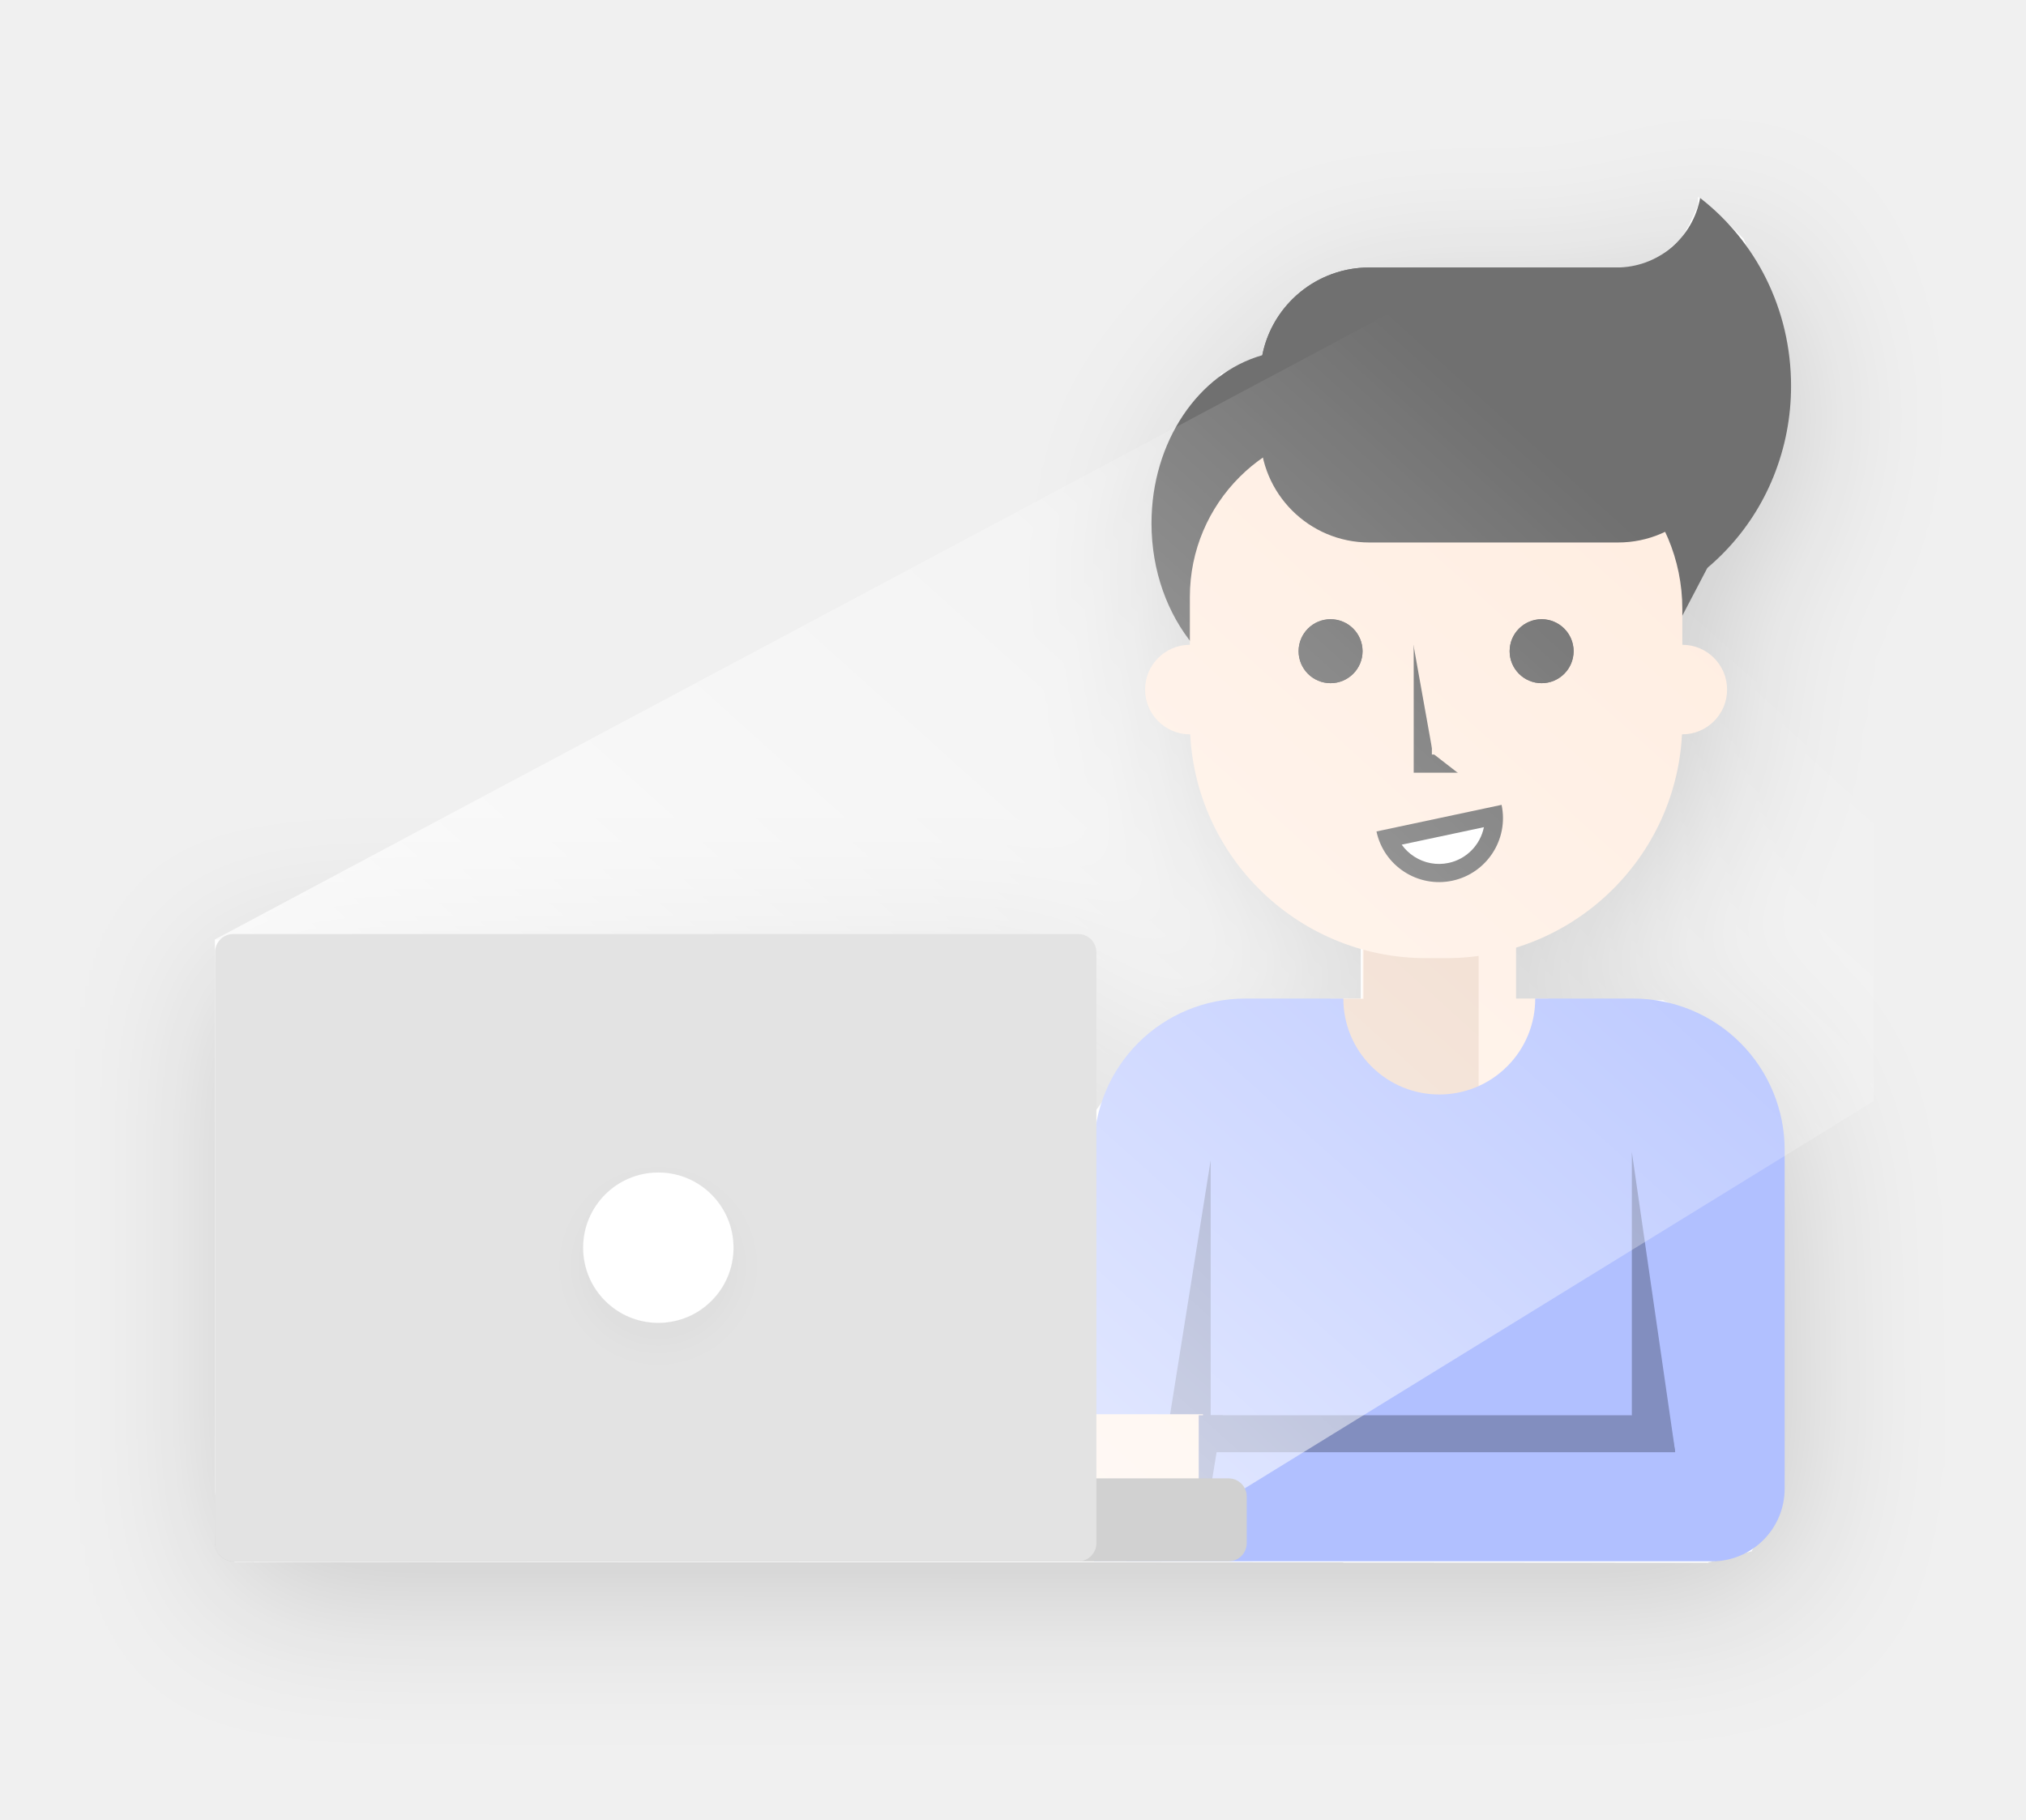
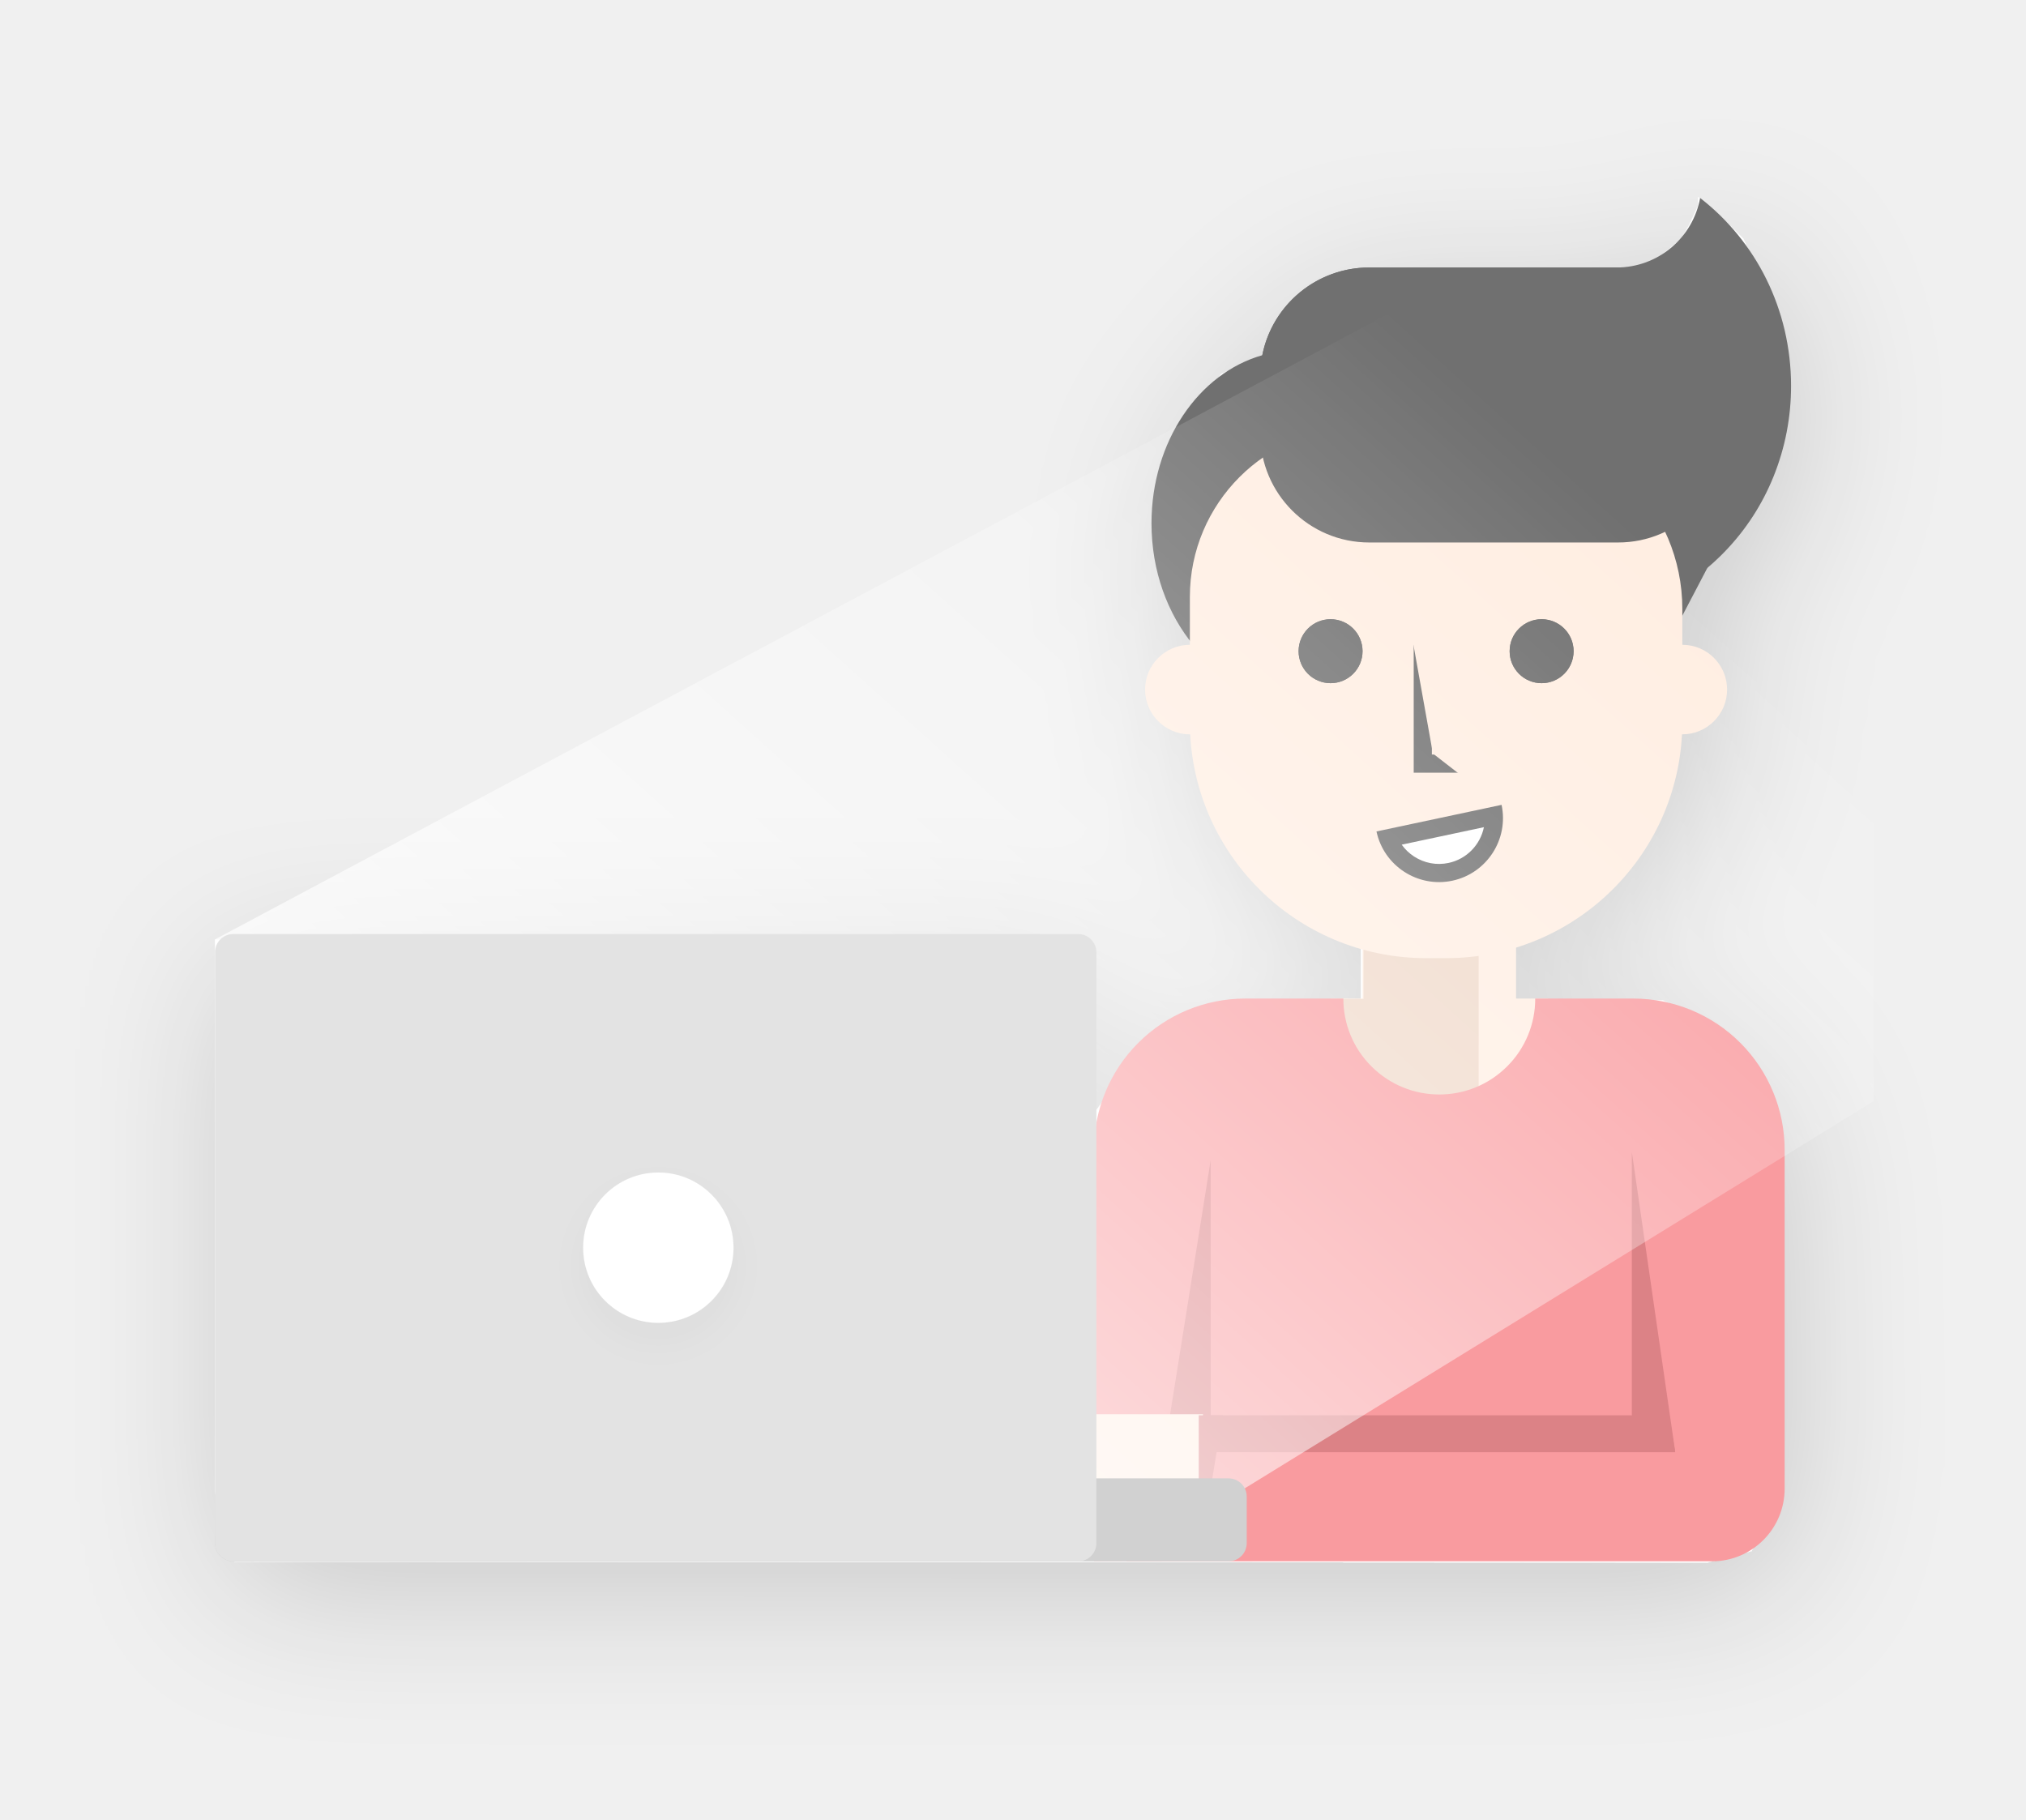
<svg xmlns="http://www.w3.org/2000/svg" viewBox="4741.5 255.227 334.464 300.48">
  <defs>
    <style>
      .cls-1, .cls-9 {
        fill: #fff;
      }

      .cls-10, .cls-2 {
        fill: #ffeee2;
      }

      .cls-3 {
        fill: #efd8c8;
      }

      .cls-16, .cls-4, .cls-7, .cls-8 {
        fill: #707070;
      }

      .cls-10, .cls-4, .cls-8 {
        stroke: #707070;
      }

      .cls-5 {
-         fill: #b1c0ff;
+         fill: #F99B9F;
      }

      .cls-6 {
-         fill: #828ebf;
+         fill: #DC8286;
      }

      .cls-10, .cls-8 {
        stroke-width: 3px;
      }

      .cls-11 {
        fill: url(#linear-gradient);
      }

      .cls-12 {
        fill: #d1d1d1;
      }

      .cls-13 {
        fill: #e3e3e3;
      }

      .cls-14, .cls-16 {
        stroke: none;
      }

      .cls-15 {
        fill: none;
      }

      .cls-17 {
        filter: url(#Ellipse_2);
      }

      .cls-18 {
        filter: url(#Tracé_14);
      }
    </style>
    <filter id="Tracé_14" x="4741.5" y="255.227" width="334.464" height="300.48" filterUnits="userSpaceOnUse">
      <feOffset dx="2" dy="5" input="SourceAlpha" />
      <feGaussianBlur stdDeviation="12.5" result="blur" />
      <feFlood flood-opacity="0.161" />
      <feComposite operator="in" in2="blur" />
      <feComposite in="SourceGraphic" />
    </filter>
    <linearGradient id="linear-gradient" x1="1" y1="0.991" x2="0.234" y2="0.151" gradientUnits="objectBoundingBox">
      <stop offset="0" stop-color="#fff" />
      <stop offset="1" stop-color="#fff" stop-opacity="0" />
    </linearGradient>
    <filter id="Ellipse_2" x="4828.766" y="442.81" width="42.82" height="42.82" filterUnits="userSpaceOnUse">
      <feOffset dy="3" input="SourceAlpha" />
      <feGaussianBlur stdDeviation="3" result="blur-2" />
      <feFlood flood-opacity="0.031" />
      <feComposite operator="in" in2="blur-2" />
      <feComposite in="SourceGraphic" />
    </filter>
  </defs>
  <g id="Groupe_12" data-name="Groupe 12" transform="translate(3980)">
    <g class="cls-18" transform="matrix(1, 0, 0, 1, -3980, 0)">
      <path id="Tracé_14-2" data-name="Tracé 14" class="cls-1" d="M4781,508.8V410.344h144.521v29.509l5.672-7.815,6.386-5.79,7.717-4.1h24.875v-11.8h-3.706l-2.878-4.575h-4.994l-5.268-5.021-3.257-6.5-4.772-8.3-2.656-8.887V362.141l-5.061-9.8v-15.17l5.061-13.458,4.477-6.771,7.087-2.833,3.693-7.837,2.637-3,3.61-2.206,5.135-1.538h4.833l39.473.667,4.6-1.487,4.871-4.037,1.263-2.244,1.5-3.21v-1.486l5.261,4.7,2.257,2.244,1.739,4.037.961,2.965,1.64,2.579,1.63,5.331,1.155,5.076v7.954l-1.155,3.865v3.035l-1.63,4.194-1.64,3.463-.961,1.722-2.2,2.728-1.145,1.392-2,1.689-1.453,1.223-.632,1.235-1.833,2.275-.834,2.9-1.932,3.126-.563,6.678h2.5l1.808.963,1.491,1.942.96,1.342.493,1.266v4.209l-.493.5-.96.978-.632.61-.859.721h-.974l-2.053,1.075h-.714l-.563,3.14-.788,3.421-1.695,5.555-.586,1.692-1.205,2.57-.587,2.121-2.885,3.577-8.98,8.869-4.385,1.9-2.945,1.751-3.557.938v9.1h25.131l5.813,2.777,3.425,2.093,2.544,3.465,5.453,5.69,1.593,5.45.969,59.568-1.752,5.794-3.393,6.1-7.266,1.887-243.192-.145-1.624-2.647Z" transform="translate(-4)" />
    </g>
    <g id="Groupe_9" data-name="Groupe 9" transform="translate(-4)">
      <g id="Groupe_8" data-name="Groupe 8">
        <rect id="Rectangle_40" data-name="Rectangle 40" class="cls-2" width="25.339" height="33.786" transform="translate(990.437 397.916)" />
        <ellipse id="Ellipse_3" data-name="Ellipse 3" class="cls-2" cx="7.391" cy="7.391" rx="7.391" ry="7.391" transform="translate(954.539 361.684)" />
        <rect id="Rectangle_47" data-name="Rectangle 47" class="cls-2" width="35.898" height="25.339" transform="translate(985.158 420.089)" />
        <path id="Tracé_13" data-name="Tracé 13" class="cls-3" d="M0,0H19V31.558H0L-5.279,14.221H0Z" transform="translate(990.604 405.921)" />
        <path id="Tracé_3" data-name="Tracé 3" class="cls-4" d="M4784.929,366.083l14.433-27.573-18.178,2.089Z" transform="translate(-3741.985 -9.739)" />
        <path id="Soustraction_3" data-name="Soustraction 3" class="cls-5" d="M102.028,92.912H0V25A24.98,24.98,0,0,1,25,0H41.177a15.733,15.733,0,0,0,4.639,11.2,15.837,15.837,0,0,0,22.4,0A15.734,15.734,0,0,0,72.851,0H89.028a24.98,24.98,0,0,1,25,25V80.912a12,12,0,0,1-12,12Z" transform="translate(946.092 420.088)" />
        <path id="Tracé_9" data-name="Tracé 9" class="cls-6" d="M0,0H0L7.156,49.462,0,43.456Z" transform="translate(1034.893 445.428)" />
        <path id="Tracé_10" data-name="Tracé 10" class="cls-6" d="M8.886,0h0L0,55.67H8.886Z" transform="translate(956.481 446.772)" />
        <path id="Tracé_11" data-name="Tracé 11" class="cls-6" d="M0,0H75.8l1.027,6.107H0Z" transform="translate(965.223 488.884)" />
        <path id="Rectangle_56" data-name="Rectangle 56" class="cls-2" d="M12,0H31.73a0,0,0,0,1,0,0V13.726a0,0,0,0,1,0,0H0a0,0,0,0,1,0,0V12A12,12,0,0,1,12,0Z" transform="translate(932.367 488.716)" />
        <path id="Tracé_12" data-name="Tracé 12" class="cls-6" d="M0,0H3.949L0,24.116H0Z" transform="translate(963.394 488.884)" />
        <path id="Union_1" data-name="Union 1" class="cls-7" d="M0,53.624C0,40.137,7.806,28.837,18.291,25.874A17.989,17.989,0,0,1,35.949,11.391H76.8A14.011,14.011,0,0,0,85.818,8.1,14.025,14.025,0,0,0,90.573-.086a38.511,38.511,0,0,1,10.918,13.37,39.381,39.381,0,0,1,3.026,8.419,40.279,40.279,0,0,1,1.065,9.221,39.721,39.721,0,0,1-2.9,15,38.529,38.529,0,0,1-7.919,12.249,36.782,36.782,0,0,1-11.747,8.259,35.667,35.667,0,0,1-29.617-.389,36.653,36.653,0,0,1-6.553-3.991l-.322-.249C43.589,73.561,34.506,82.13,23.756,82.13,10.636,82.13,0,69.368,0,53.624Z" transform="translate(955.595 288)" />
        <ellipse id="Ellipse_6" data-name="Ellipse 6" class="cls-2" cx="7.391" cy="7.391" rx="7.391" ry="7.391" transform="translate(1035.837 361.684)" />
        <path id="Rectangle_39" data-name="Rectangle 39" class="cls-2" d="M28,0H51.3a30,30,0,0,1,30,30V48.632a39,39,0,0,1-39,39H39a39,39,0,0,1-39-39V28A28,28,0,0,1,28,0Z" transform="translate(961.93 325.786)" />
        <g id="Ellipse_4" data-name="Ellipse 4" class="cls-8" transform="translate(979.879 357.461)">
          <ellipse class="cls-14" cx="5.279" cy="5.279" rx="5.279" ry="5.279" />
          <ellipse class="cls-15" cx="5.279" cy="5.279" rx="3.779" ry="3.779" />
        </g>
        <g id="Soustraction_1" data-name="Soustraction 1" class="cls-9" transform="matrix(0.978, -0.208, 0.208, 0.978, 992.737, 392.501)">
          <path class="cls-14" d="M 10.559 9.059 C 8.144 9.059 5.87 8.115 4.157 6.402 C 2.804 5.049 1.931 3.346 1.623 1.5 L 19.492 1.5 C 18.776 5.784 15.042 9.059 10.559 9.059 Z" />
          <path class="cls-16" d="M 10.559 7.559 C 13.661 7.559 16.333 5.68 17.496 3 L 3.619 3 C 3.994 3.862 4.532 4.655 5.217 5.341 C 6.647 6.771 8.544 7.559 10.559 7.559 L 10.559 7.559 M 10.559 10.559 C 4.737 10.559 5.277099717204692e-06 5.822 5.277099717204692e-06 4.02755722461734e-06 L 21.117 -5.972442522761412e-06 C 21.117 5.823 16.38 10.559 10.559 10.559 Z" />
        </g>
        <g id="Rectangle_42" data-name="Rectangle 42" class="cls-10" transform="translate(998.883 361.684)">
          <rect class="cls-14" width="8.446" height="21.116" />
          <rect class="cls-15" x="1.5" y="1.5" width="5.446" height="18.116" />
        </g>
        <path id="Tracé_2" data-name="Tracé 2" class="cls-2" d="M-5.012,0h15.85L7.8,35.4.28,29.563Z" transform="translate(1001.771 350.07)" />
        <g id="Ellipse_7" data-name="Ellipse 7" class="cls-8" transform="translate(1014.72 357.461)">
          <ellipse class="cls-14" cx="5.279" cy="5.279" rx="5.279" ry="5.279" />
          <ellipse class="cls-15" cx="5.279" cy="5.279" rx="3.779" ry="3.779" />
        </g>
        <rect id="Rectangle_45" data-name="Rectangle 45" class="cls-7" width="77.074" height="45.4" rx="18" transform="translate(973.544 299.391)" />
      </g>
      <g id="Groupe_2" data-name="Groupe 2" transform="translate(801 289.599)">
        <path id="Tracé_1" data-name="Tracé 1" class="cls-11" d="M0,78.315H147.412L223.4,201.728l-1.236,149.325-101.451,1.1L0,125.729Z" transform="translate(352.155 0) rotate(90)" />
        <rect id="Rectangle_38" data-name="Rectangle 38" class="cls-12" width="13.694" height="170.317" rx="3" transform="translate(170.317 209.708) rotate(90)" />
        <rect id="Rectangle_37" data-name="Rectangle 37" class="cls-13" width="103.559" height="145.497" rx="3" transform="translate(145.497 119.842) rotate(90)" />
        <g class="cls-17" transform="matrix(1, 0, 0, 1, -4777, -289.6)">
          <ellipse id="Ellipse_2-2" data-name="Ellipse 2" class="cls-1" cx="12.41" cy="12.41" rx="12.41" ry="12.41" transform="translate(4837.77 448.81)" />
        </g>
      </g>
    </g>
  </g>
</svg>
